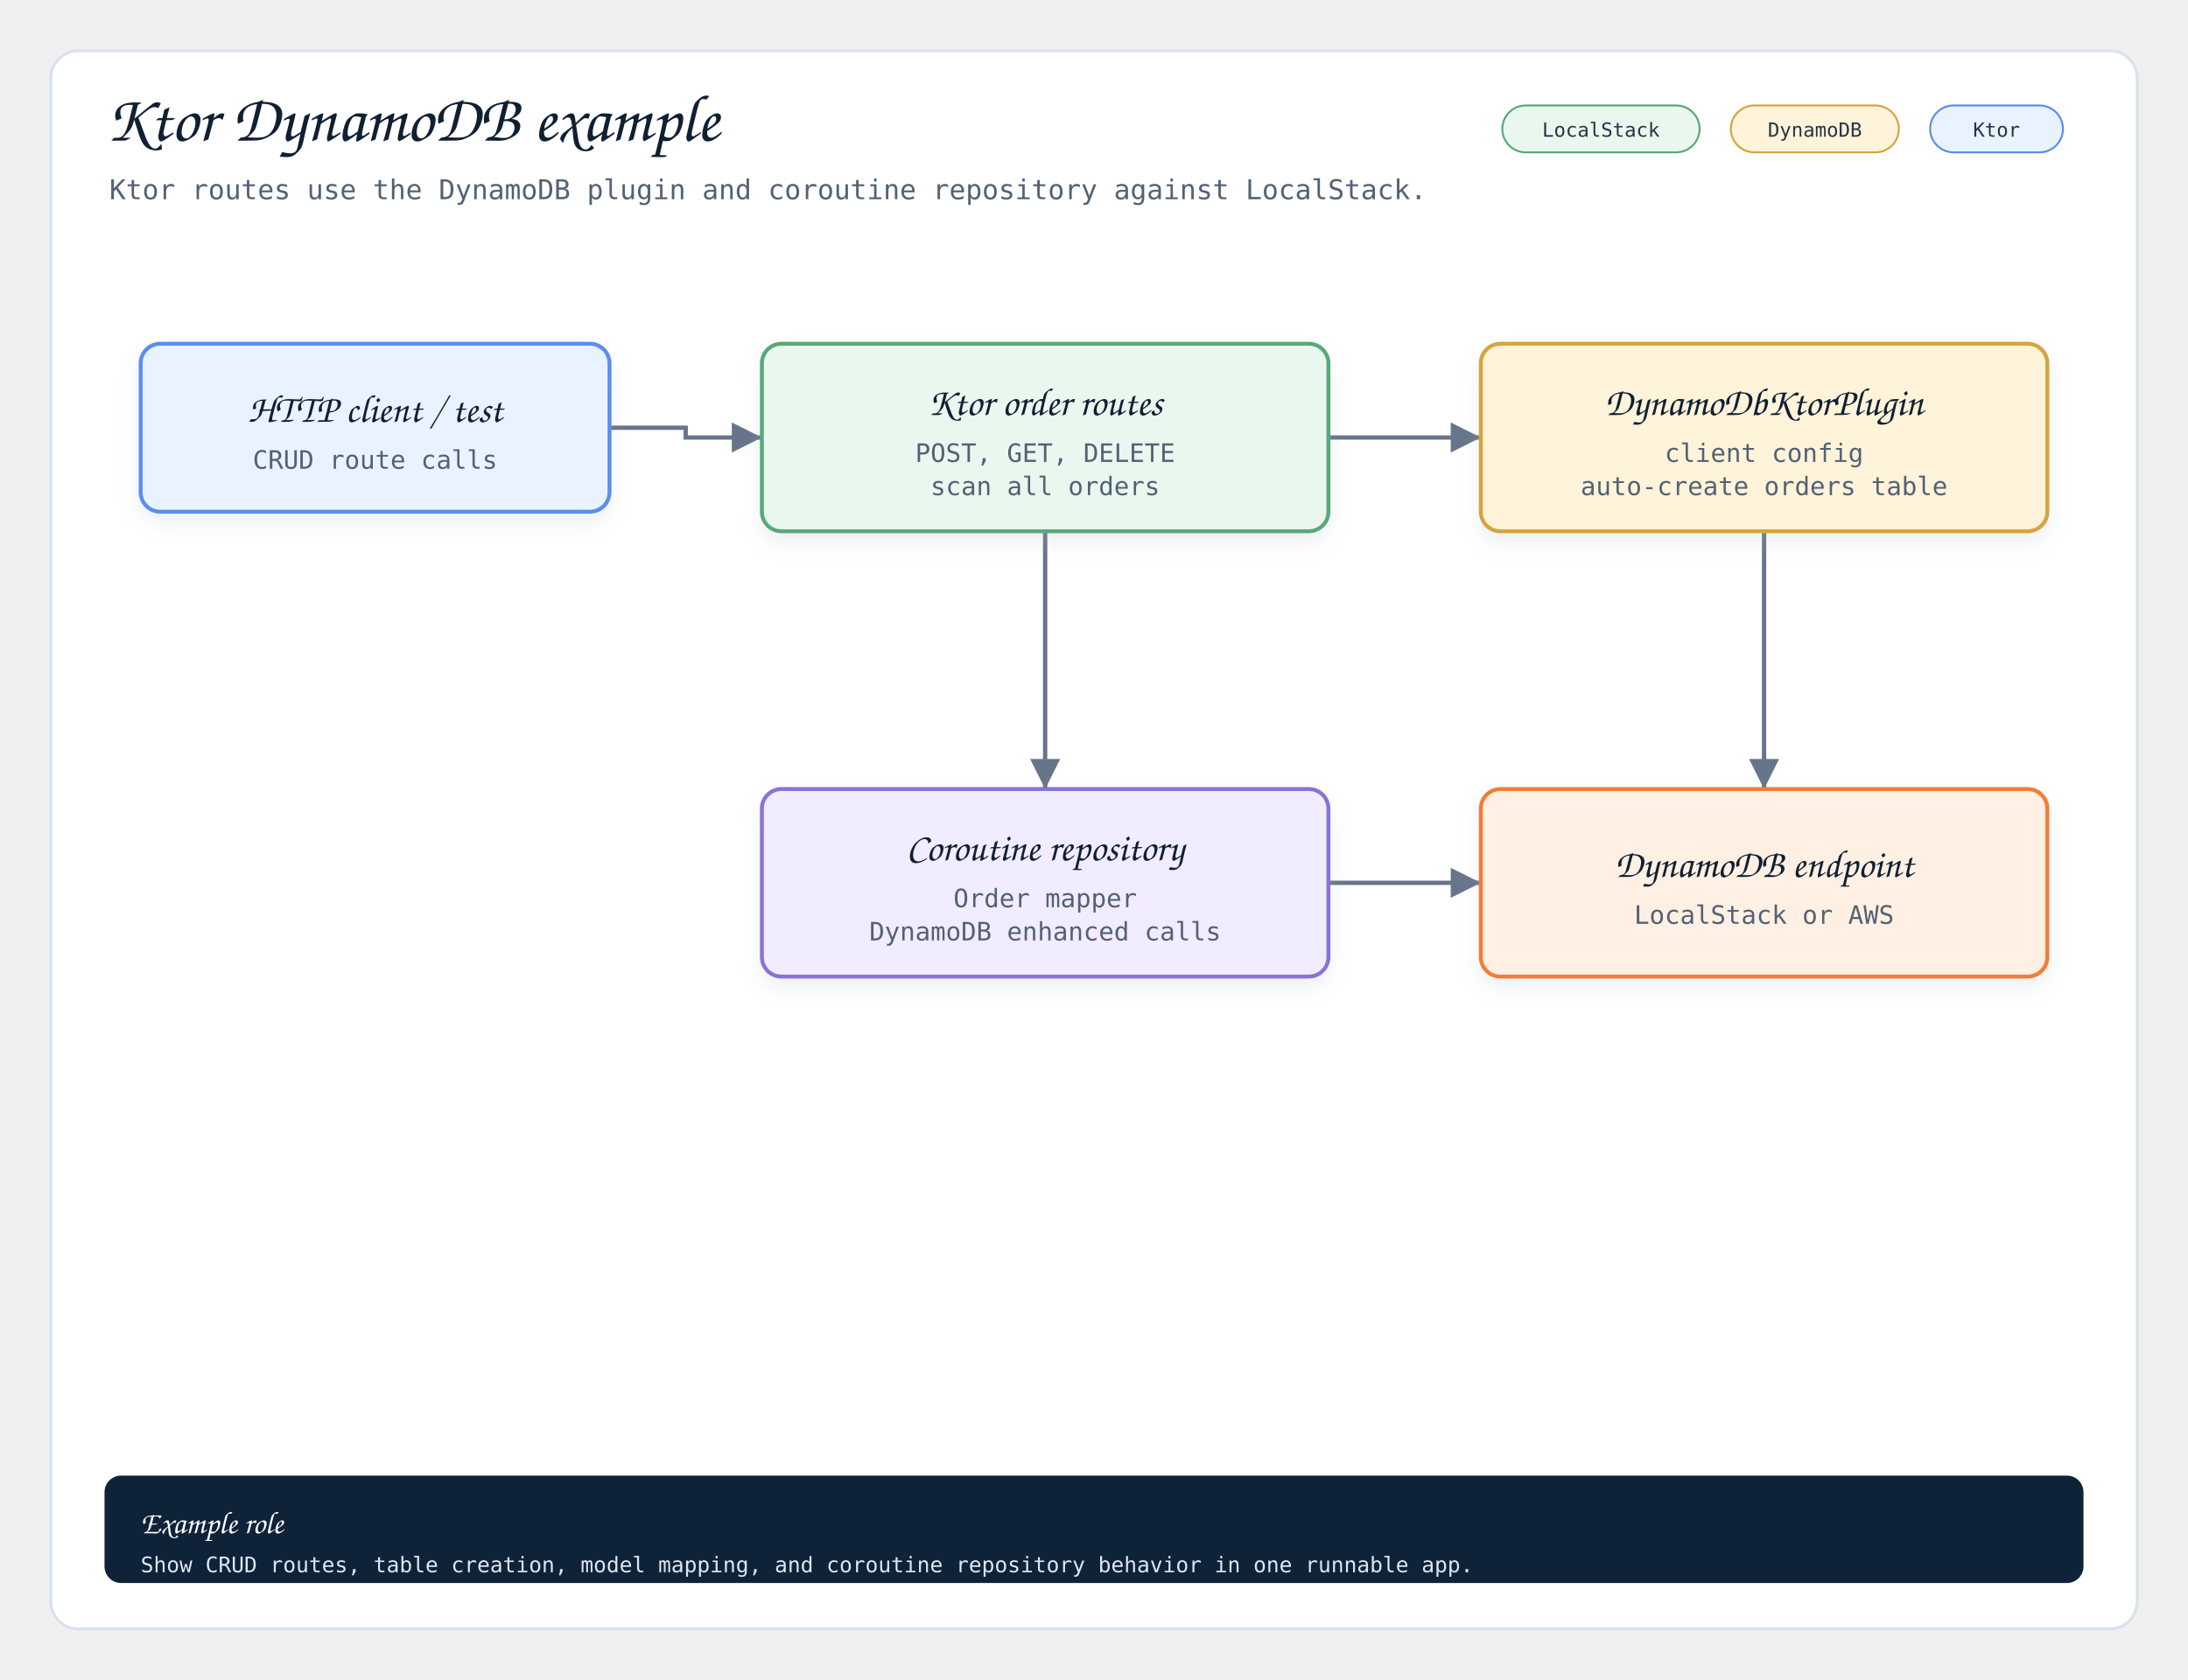
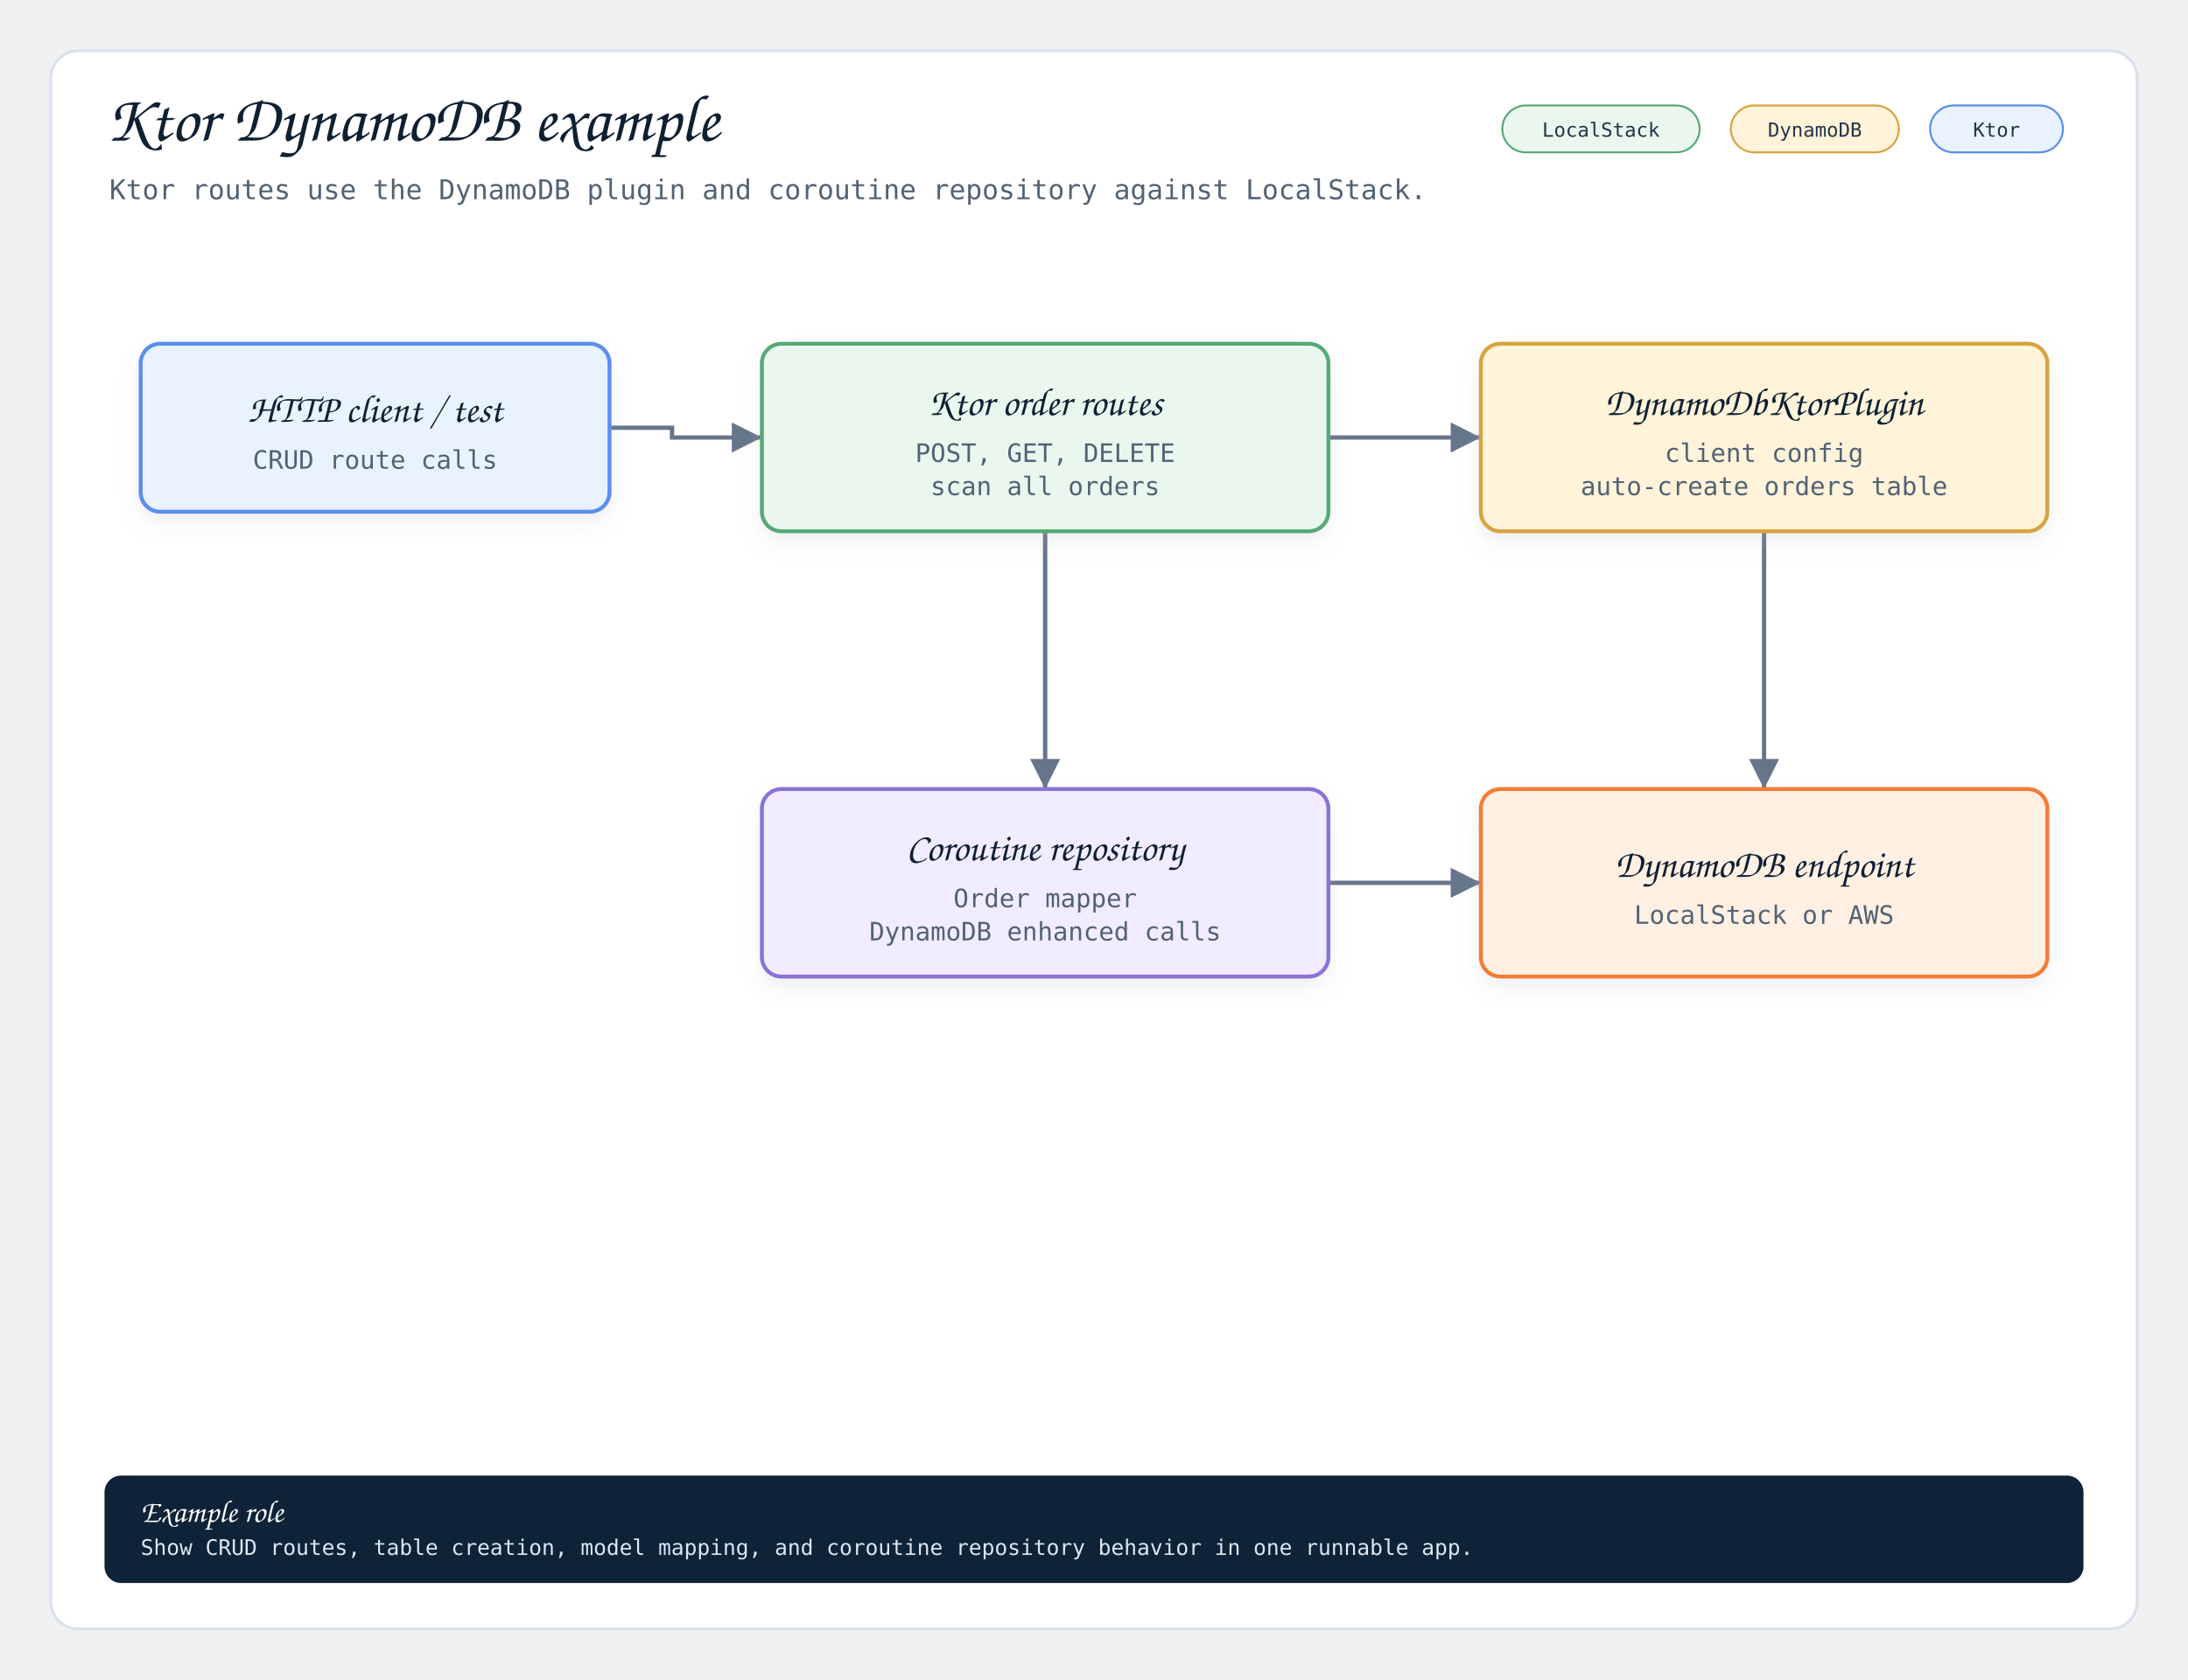
<svg xmlns="http://www.w3.org/2000/svg" width="1120" height="860" viewBox="0 0 1120 860" role="img" aria-label="Ktor DynamoDB example">
  <defs>
    <marker id="arrow" markerWidth="9" markerHeight="9" refX="8" refY="4.5" orient="auto" markerUnits="strokeWidth">
      <path d="M1,1 L8,4.5 L1,8 Z" fill="#66758A" />
    </marker>
    <filter id="shadow" x="-10%" y="-10%" width="120%" height="130%">
      <feDropShadow dx="0" dy="5" stdDeviation="5" flood-color="#AAB7C6" flood-opacity="0.20" />
    </filter>
  </defs>
  <style>
  svg{background:#F5F7FA}
  .frame{fill:#FFFFFF;stroke:#D9E2EC;stroke-width:1.5}
  .title{font-family:"Architects Daughter","Comic Sans MS",cursive;font-size:34px;fill:#102033}
  .subtitle,.detail,.footer-detail{font-family:"Comic Mono","SFMono-Regular",Menlo,monospace;fill:#526274}
  .subtitle{font-size:14px}
  .card-title{font-family:"Architects Daughter","Comic Sans MS",cursive;font-size:20px;fill:#102033}
  .detail{font-size:13px}
  .chip{font-family:"Comic Mono","SFMono-Regular",Menlo,monospace;font-size:10px;fill:#243447}
  .card{stroke-width:2;filter:url(#shadow)}
  .edge{fill:none;stroke-width:2.2;marker-end:url(#arrow)}
  .edge-label{font-family:"Comic Mono","SFMono-Regular",Menlo,monospace;font-size:11px;fill:#344456}
  .label-bg{fill:#FFFFFF;stroke:#D9E2EC}
  .footer{fill:#0E2238;stroke:#0E2238}
  .footer-title{font-family:"Architects Daughter","Comic Sans MS",cursive;font-size:16px;fill:#FFFFFF}
  .footer-detail{font-size:11px;fill:#DDE7F2}
</style>
  <rect x="26" y="26" width="1068" height="808" rx="14" class="frame" />
  <text class="title" x="54" y="72">Ktor DynamoDB example</text>
  <text class="subtitle" x="56" y="102">Ktor routes use the DynamoDB plugin and coroutine repository against LocalStack.</text>
  <rect x="988" y="54" width="68" height="24" rx="12" fill="#E8F3FF" stroke="#5B8DEF" />
  <text class="chip" x="1022" y="70" text-anchor="middle">Ktor</text>
  <rect x="886" y="54" width="86" height="24" rx="12" fill="#FFF3D9" stroke="#D6A441" />
  <text class="chip" x="929" y="70" text-anchor="middle">DynamoDB</text>
  <rect x="769" y="54" width="101" height="24" rx="12" fill="#EAF7EF" stroke="#58A978" />
  <text class="chip" x="819.5" y="70" text-anchor="middle">LocalStack</text>
  <g>
    <g>
-       <path class="edge" d="M312 219 L351 219 L351 224 L390 224" stroke="#66758A" />
+       <path class="edge" d="M312 219 L344 219 L344 224 L390 224" stroke="#66758A" />
    </g>
    <g>
-       <path class="edge" d="M680 224 L719 224 L719 224 L758 224" stroke="#66758A" />
+       <path class="edge" d="M680 224 L712 224 L712 224 L758 224" stroke="#66758A" />
    </g>
    <g>
-       <path class="edge" d="M535 272 L535 338 L535 338 L535 404" stroke="#66758A" />
+       <path class="edge" d="M535 272 L535 304 L535 304 L535 404" stroke="#66758A" />
    </g>
    <g>
-       <path class="edge" d="M903 272 L903 338 L903 338 L903 404" stroke="#66758A" />
+       <path class="edge" d="M903 272 L903 304 L903 304 L903 404" stroke="#66758A" />
    </g>
    <g>
-       <path class="edge" d="M680 452 L719 452 L719 452 L758 452" stroke="#66758A" />
+       <path class="edge" d="M680 452 L712 452 L712 452 L758 452" stroke="#66758A" />
    </g>
  </g>
  <g id="client">
    <rect class="card" x="72" y="176" width="240" height="86" rx="10" fill="#E8F3FF" stroke="#5B8DEF" />
    <text class="card-title" x="192" y="216" text-anchor="middle">HTTP client / test</text>
    <text class="detail" x="192" y="240" text-anchor="middle">CRUD route calls</text>
  </g>
  <g id="routes">
    <rect class="card" x="390" y="176" width="290" height="96" rx="10" fill="#EAF7EF" stroke="#58A978" />
    <text class="card-title" x="535" y="212.5" text-anchor="middle">Ktor order routes</text>
    <text class="detail" x="535" y="236.5" text-anchor="middle">POST, GET, DELETE</text>
    <text class="detail" x="535" y="253.5" text-anchor="middle">scan all orders</text>
  </g>
  <g id="plugin">
    <rect class="card" x="758" y="176" width="290" height="96" rx="10" fill="#FFF3D9" stroke="#D6A441" />
    <text class="card-title" x="903" y="212.5" text-anchor="middle">DynamoDbKtorPlugin</text>
    <text class="detail" x="903" y="236.5" text-anchor="middle">client config</text>
    <text class="detail" x="903" y="253.5" text-anchor="middle">auto-create orders table</text>
  </g>
  <g id="repo">
    <rect class="card" x="390" y="404" width="290" height="96" rx="10" fill="#F1ECFF" stroke="#8A72D6" />
    <text class="card-title" x="535" y="440.5" text-anchor="middle">Coroutine repository</text>
    <text class="detail" x="535" y="464.5" text-anchor="middle">Order mapper</text>
    <text class="detail" x="535" y="481.5" text-anchor="middle">DynamoDB enhanced calls</text>
  </g>
  <g id="ddb">
    <rect class="card" x="758" y="404" width="290" height="96" rx="10" fill="#FFF0E3" stroke="#F47B36" />
    <text class="card-title" x="903" y="449" text-anchor="middle">DynamoDB endpoint</text>
    <text class="detail" x="903" y="473" text-anchor="middle">LocalStack or AWS</text>
  </g>
  <rect class="footer" x="54" y="756" width="1012" height="54" rx="8" />
-   <text class="footer-title" x="72" y="785">Example role</text>
-   <text class="footer-detail" x="72" y="805">Show CRUD routes, table creation, model mapping, and coroutine repository behavior in one runnable app.</text>
+   <text class="footer-title" x="72" y="775" dominant-baseline="middle">Example role</text>
+   <text class="footer-detail" x="72" y="793" dominant-baseline="middle">Show CRUD routes, table creation, model mapping, and coroutine repository behavior in one runnable app.</text>
</svg>
